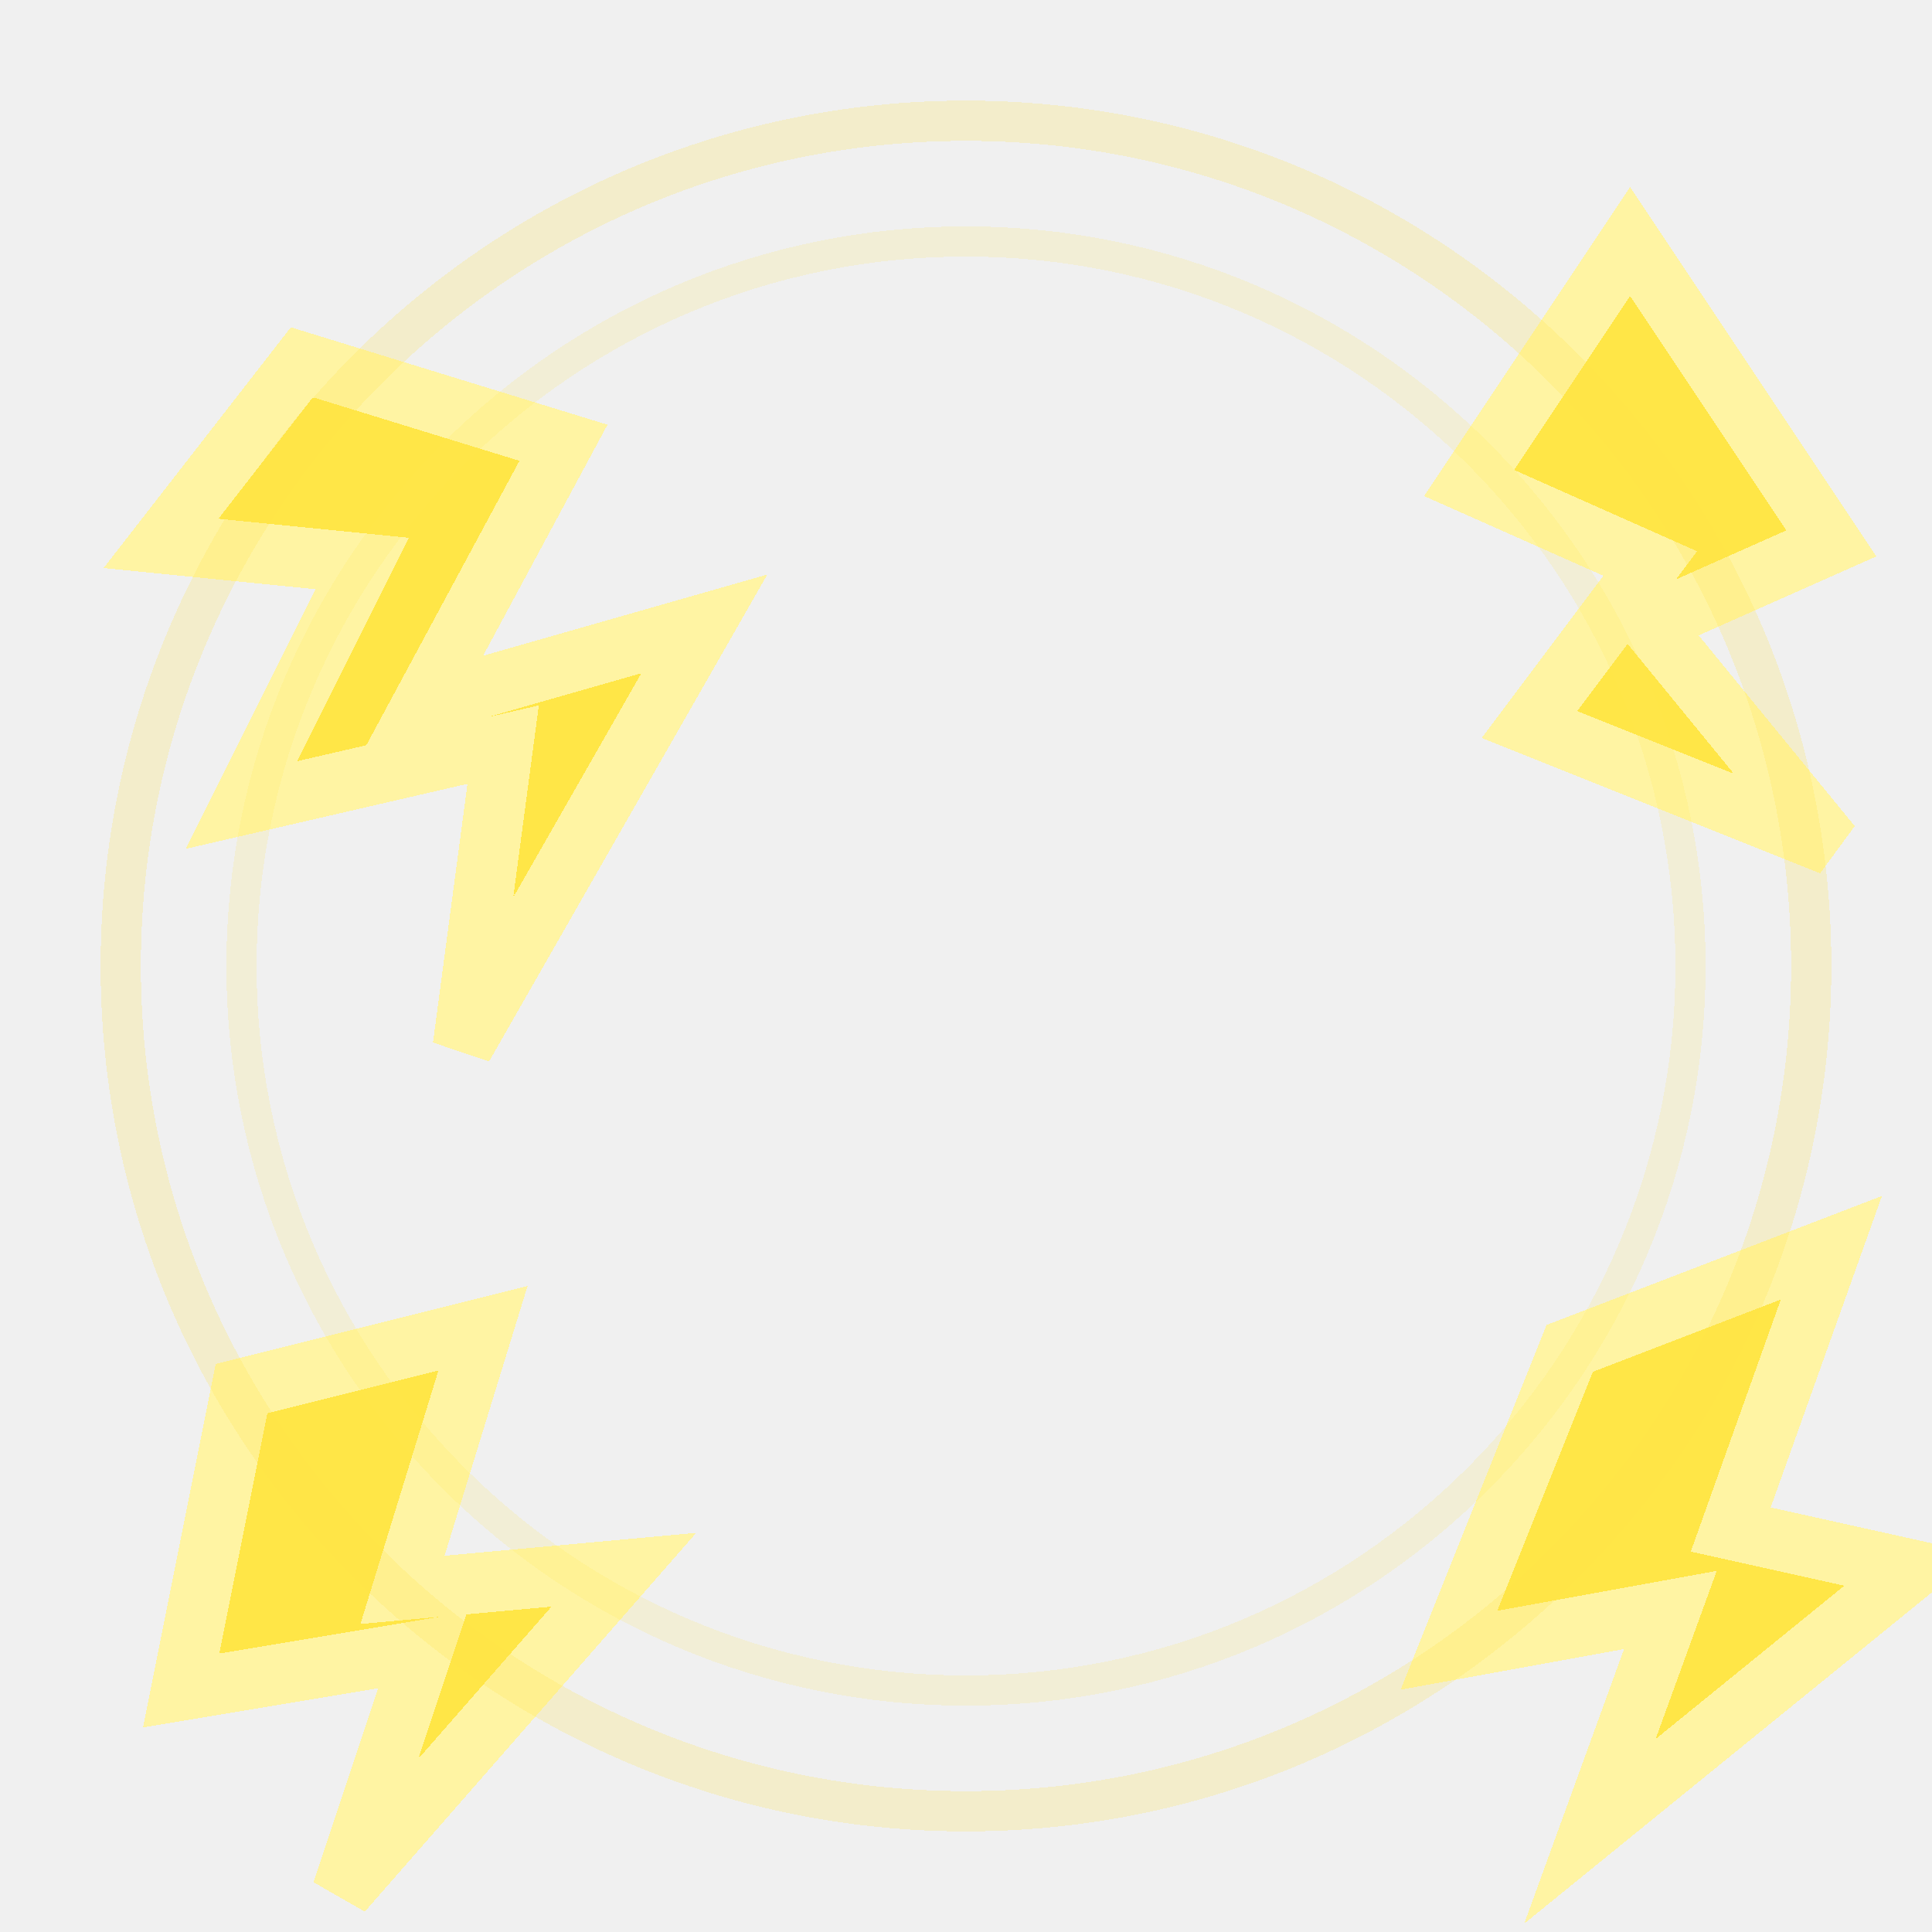
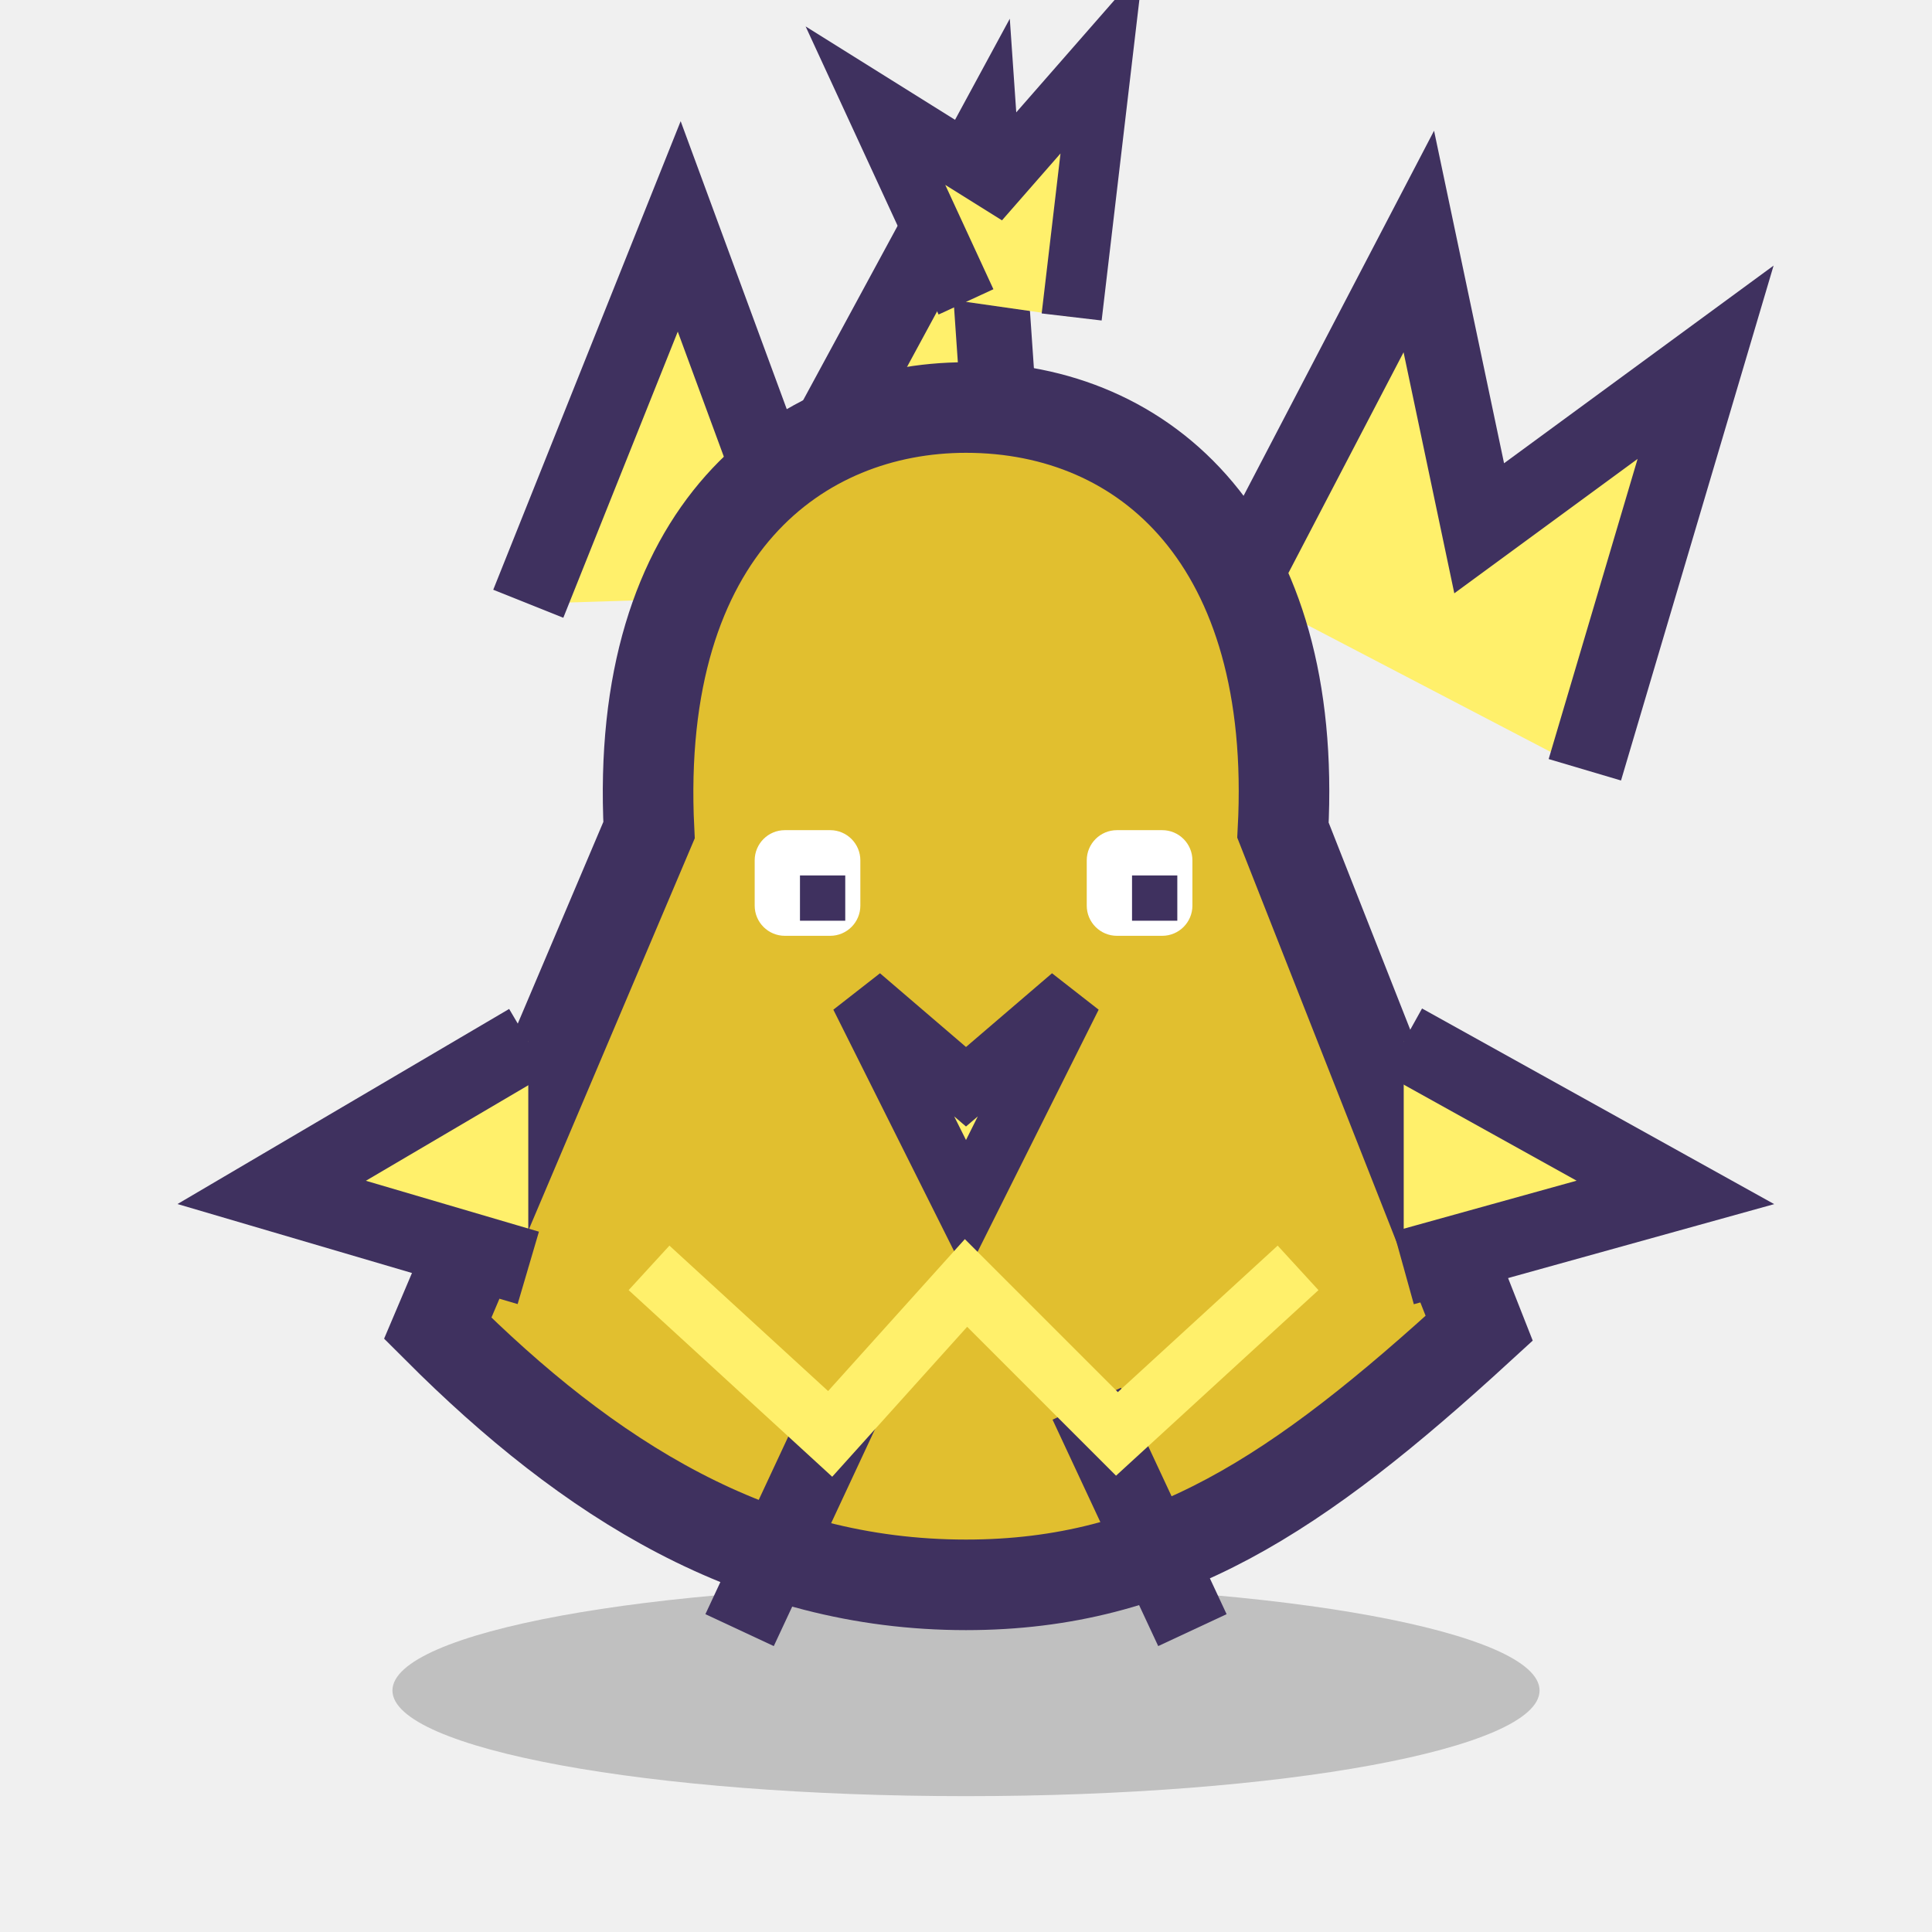
- <svg xmlns="http://www.w3.org/2000/svg" viewBox="0 0 96 96" shape-rendering="crispEdges">
-   <g style="color:#ffe34b">
-     <g fill="#ffe647" stroke="#fff4a3" stroke-width="3" opacity="1">
-       <path d="M15 18 28 22 21 35 35 31 23 52 25 37 12 40 18 28 8 27Z" />
-       <path d="M81 12 91 27 82 31 91 42 76 36 82 28 73 24Z" />
-       <path d="M12 69 24 66 20 79 31 78 17 94 21 82 9 84Z" />
-       <path d="M78 67 91 62 86 76 95 78 79 91 83 80 72 82Z" />
-     </g>
-   </g>
-   <circle cx="48" cy="48" r="42" fill="none" stroke="#ffe34b" stroke-width="2" opacity=".22" />
-   <circle cx="48" cy="48" r="36" fill="none" stroke="#ffe34b" stroke-width="1.5" opacity=".16" />
+ <svg xmlns="http://www.w3.org/2000/svg" viewBox="0 0 128 128">
+   <ellipse cx="64" cy="112" rx="38" ry="7" fill="#000" opacity=".2" />
+   <path d="M35 40 45 15l7 19 13-24 2 29M82 39l12-23 4 19 15-11-8 27" fill="#fff06b" stroke="#3f315f" stroke-width="5" />
+   <path d="M64 20 58 7l8 5 7-8-2 17" fill="#fff06b" stroke="#3f315f" stroke-width="4" />
+   <path d="M43 55C42 35 53 27 64 27c12 0 22 9 21 28l13 33c-12 11-21 17-34 17-14 0-25-7-35-17Z" fill="#e1bf2f" stroke="#3f315f" stroke-width="6" />
+   <path d="M35 69 18 79l17 5M93 69l18 10-18 5" fill="#fff06b" stroke="#3f315f" stroke-width="5" />
+   <path d="M57 66 64 72l7-6-7 14Z" fill="#fff06b" stroke="#3f315f" stroke-width="4" />
+   <rect x="50" y="55" width="7" height="7" rx="2" fill="#fff" />
+   <rect x="72" y="55" width="7" height="7" rx="2" fill="#fff" />
+   <rect x="53" y="58" width="3" height="3" fill="#3f315f" />
+   <rect x="75" y="58" width="3" height="3" fill="#3f315f" />
+   <path d="M56 93l-7 15M72 93l7 15" stroke="#3f315f" stroke-width="5" />
+   <path d="M43 84 55 95l9-10 10 10 12-11" fill="none" stroke="#fff06b" stroke-width="4" />
</svg>
